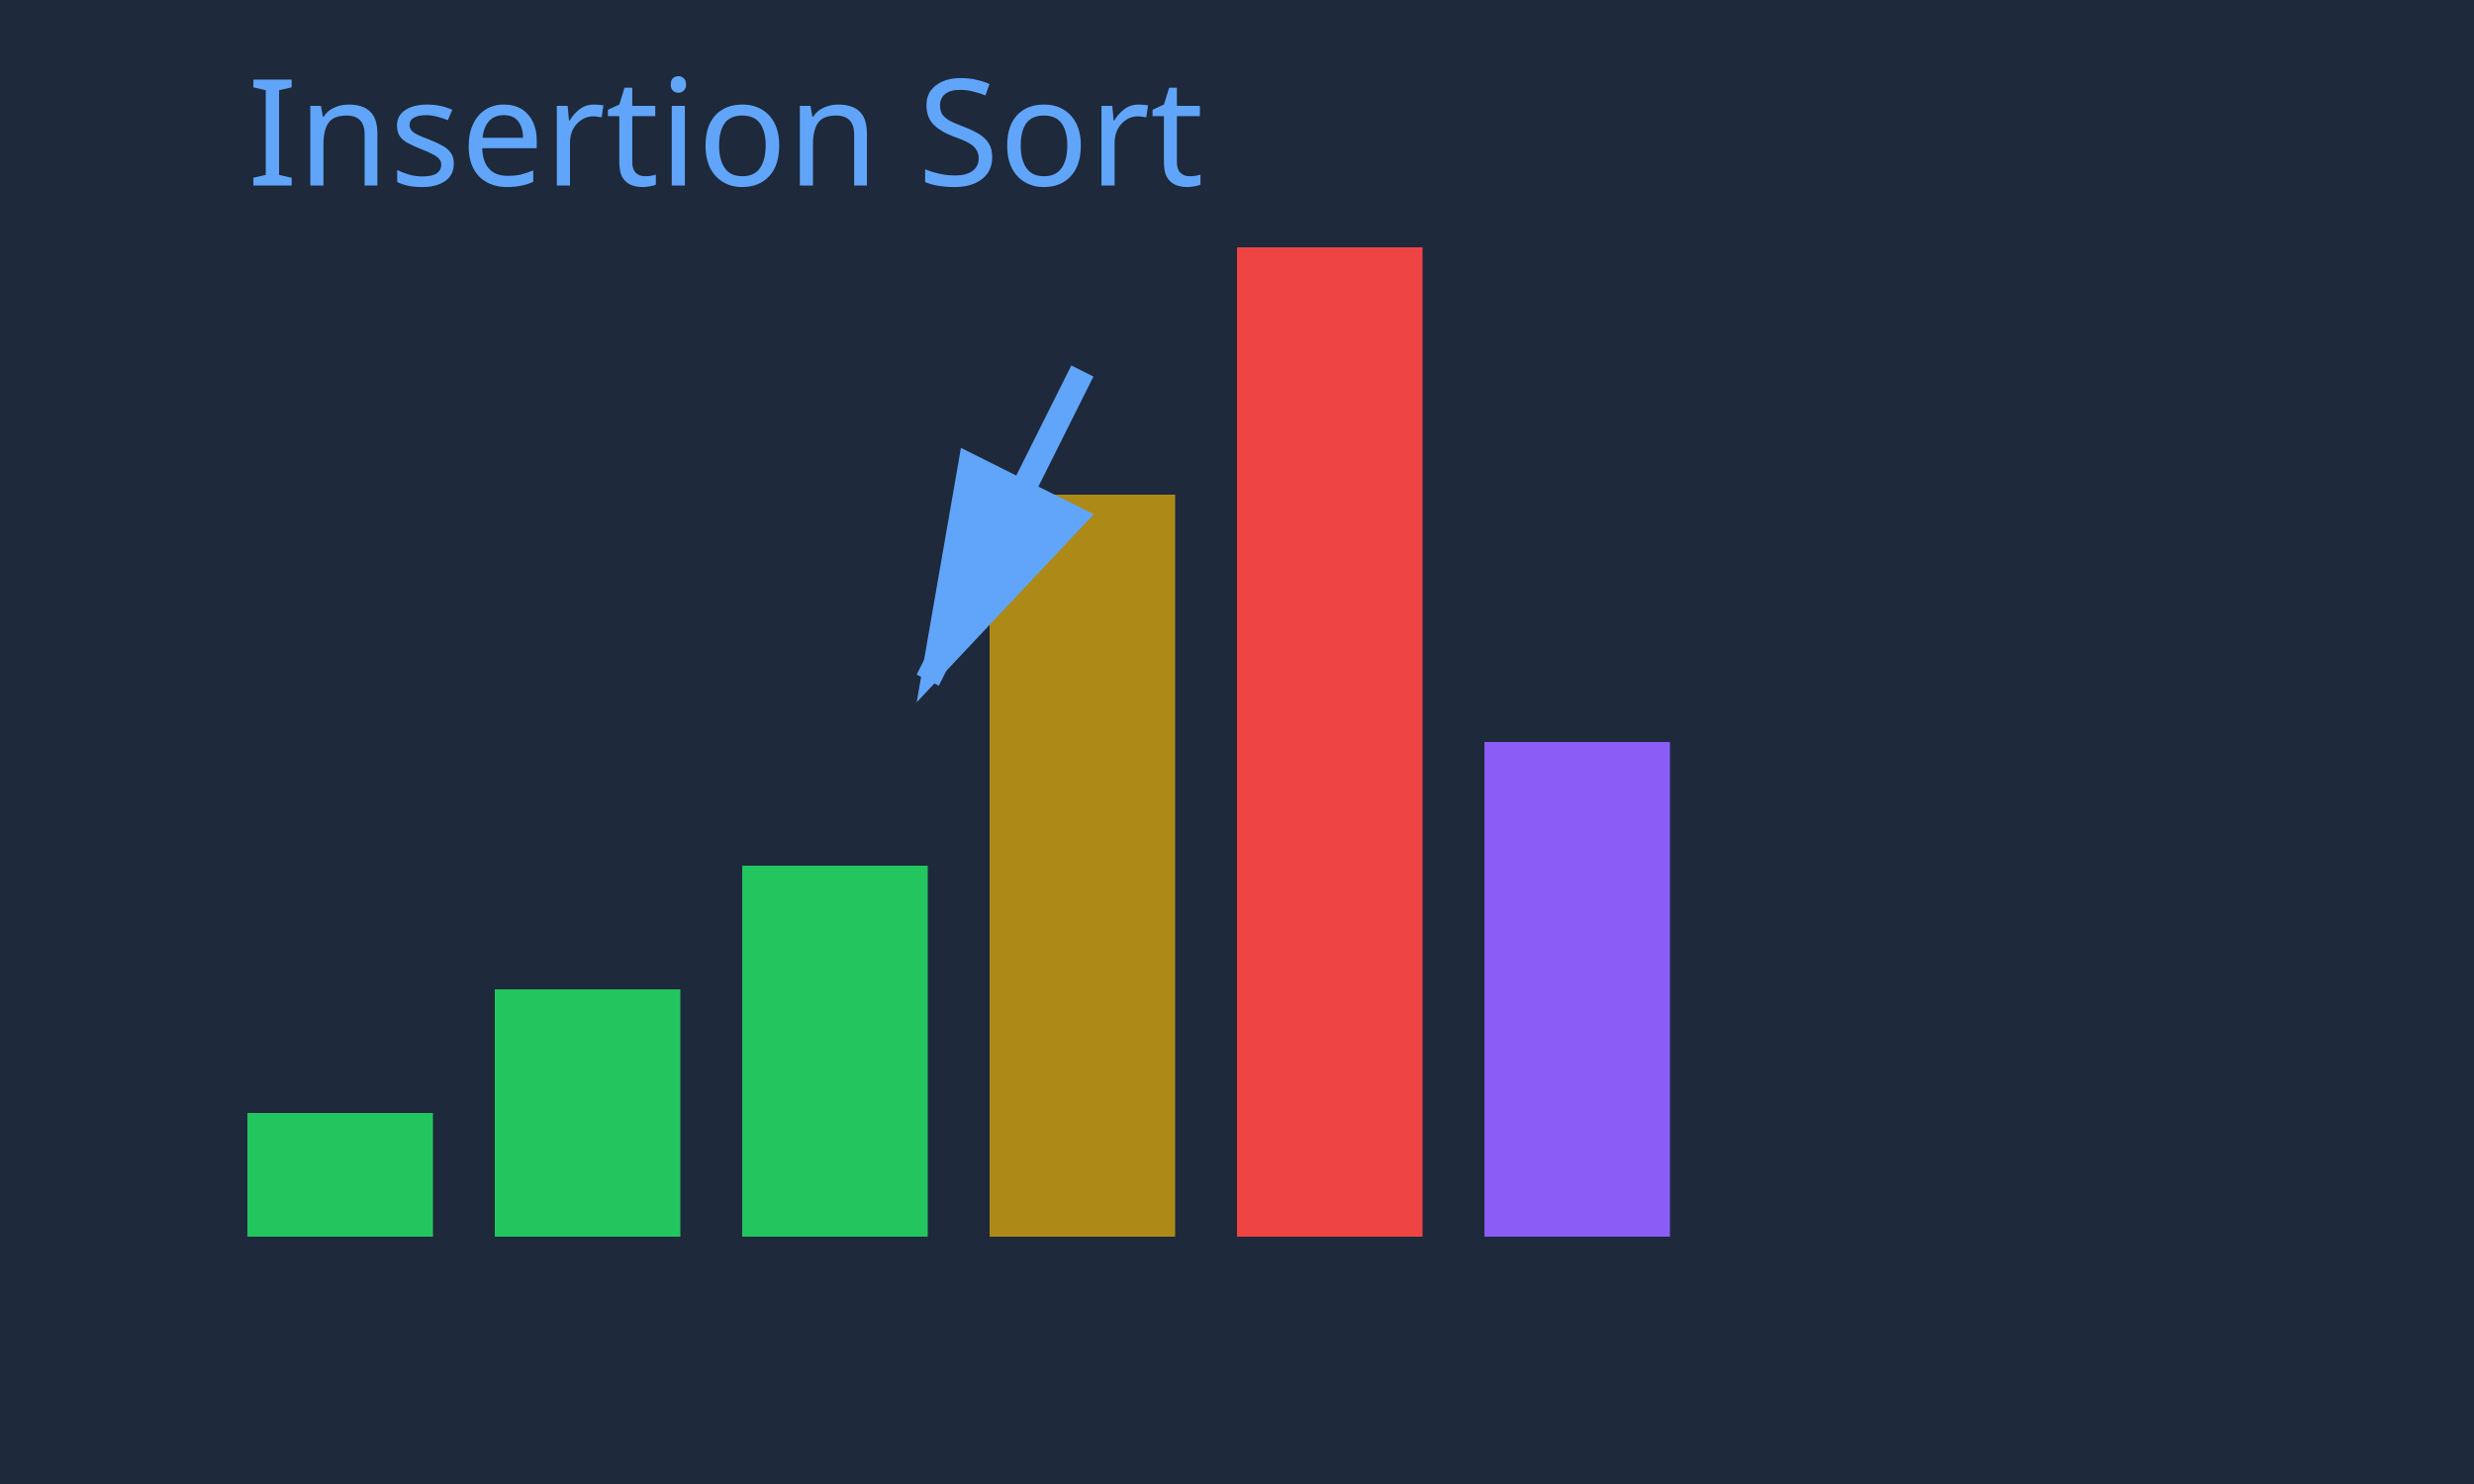
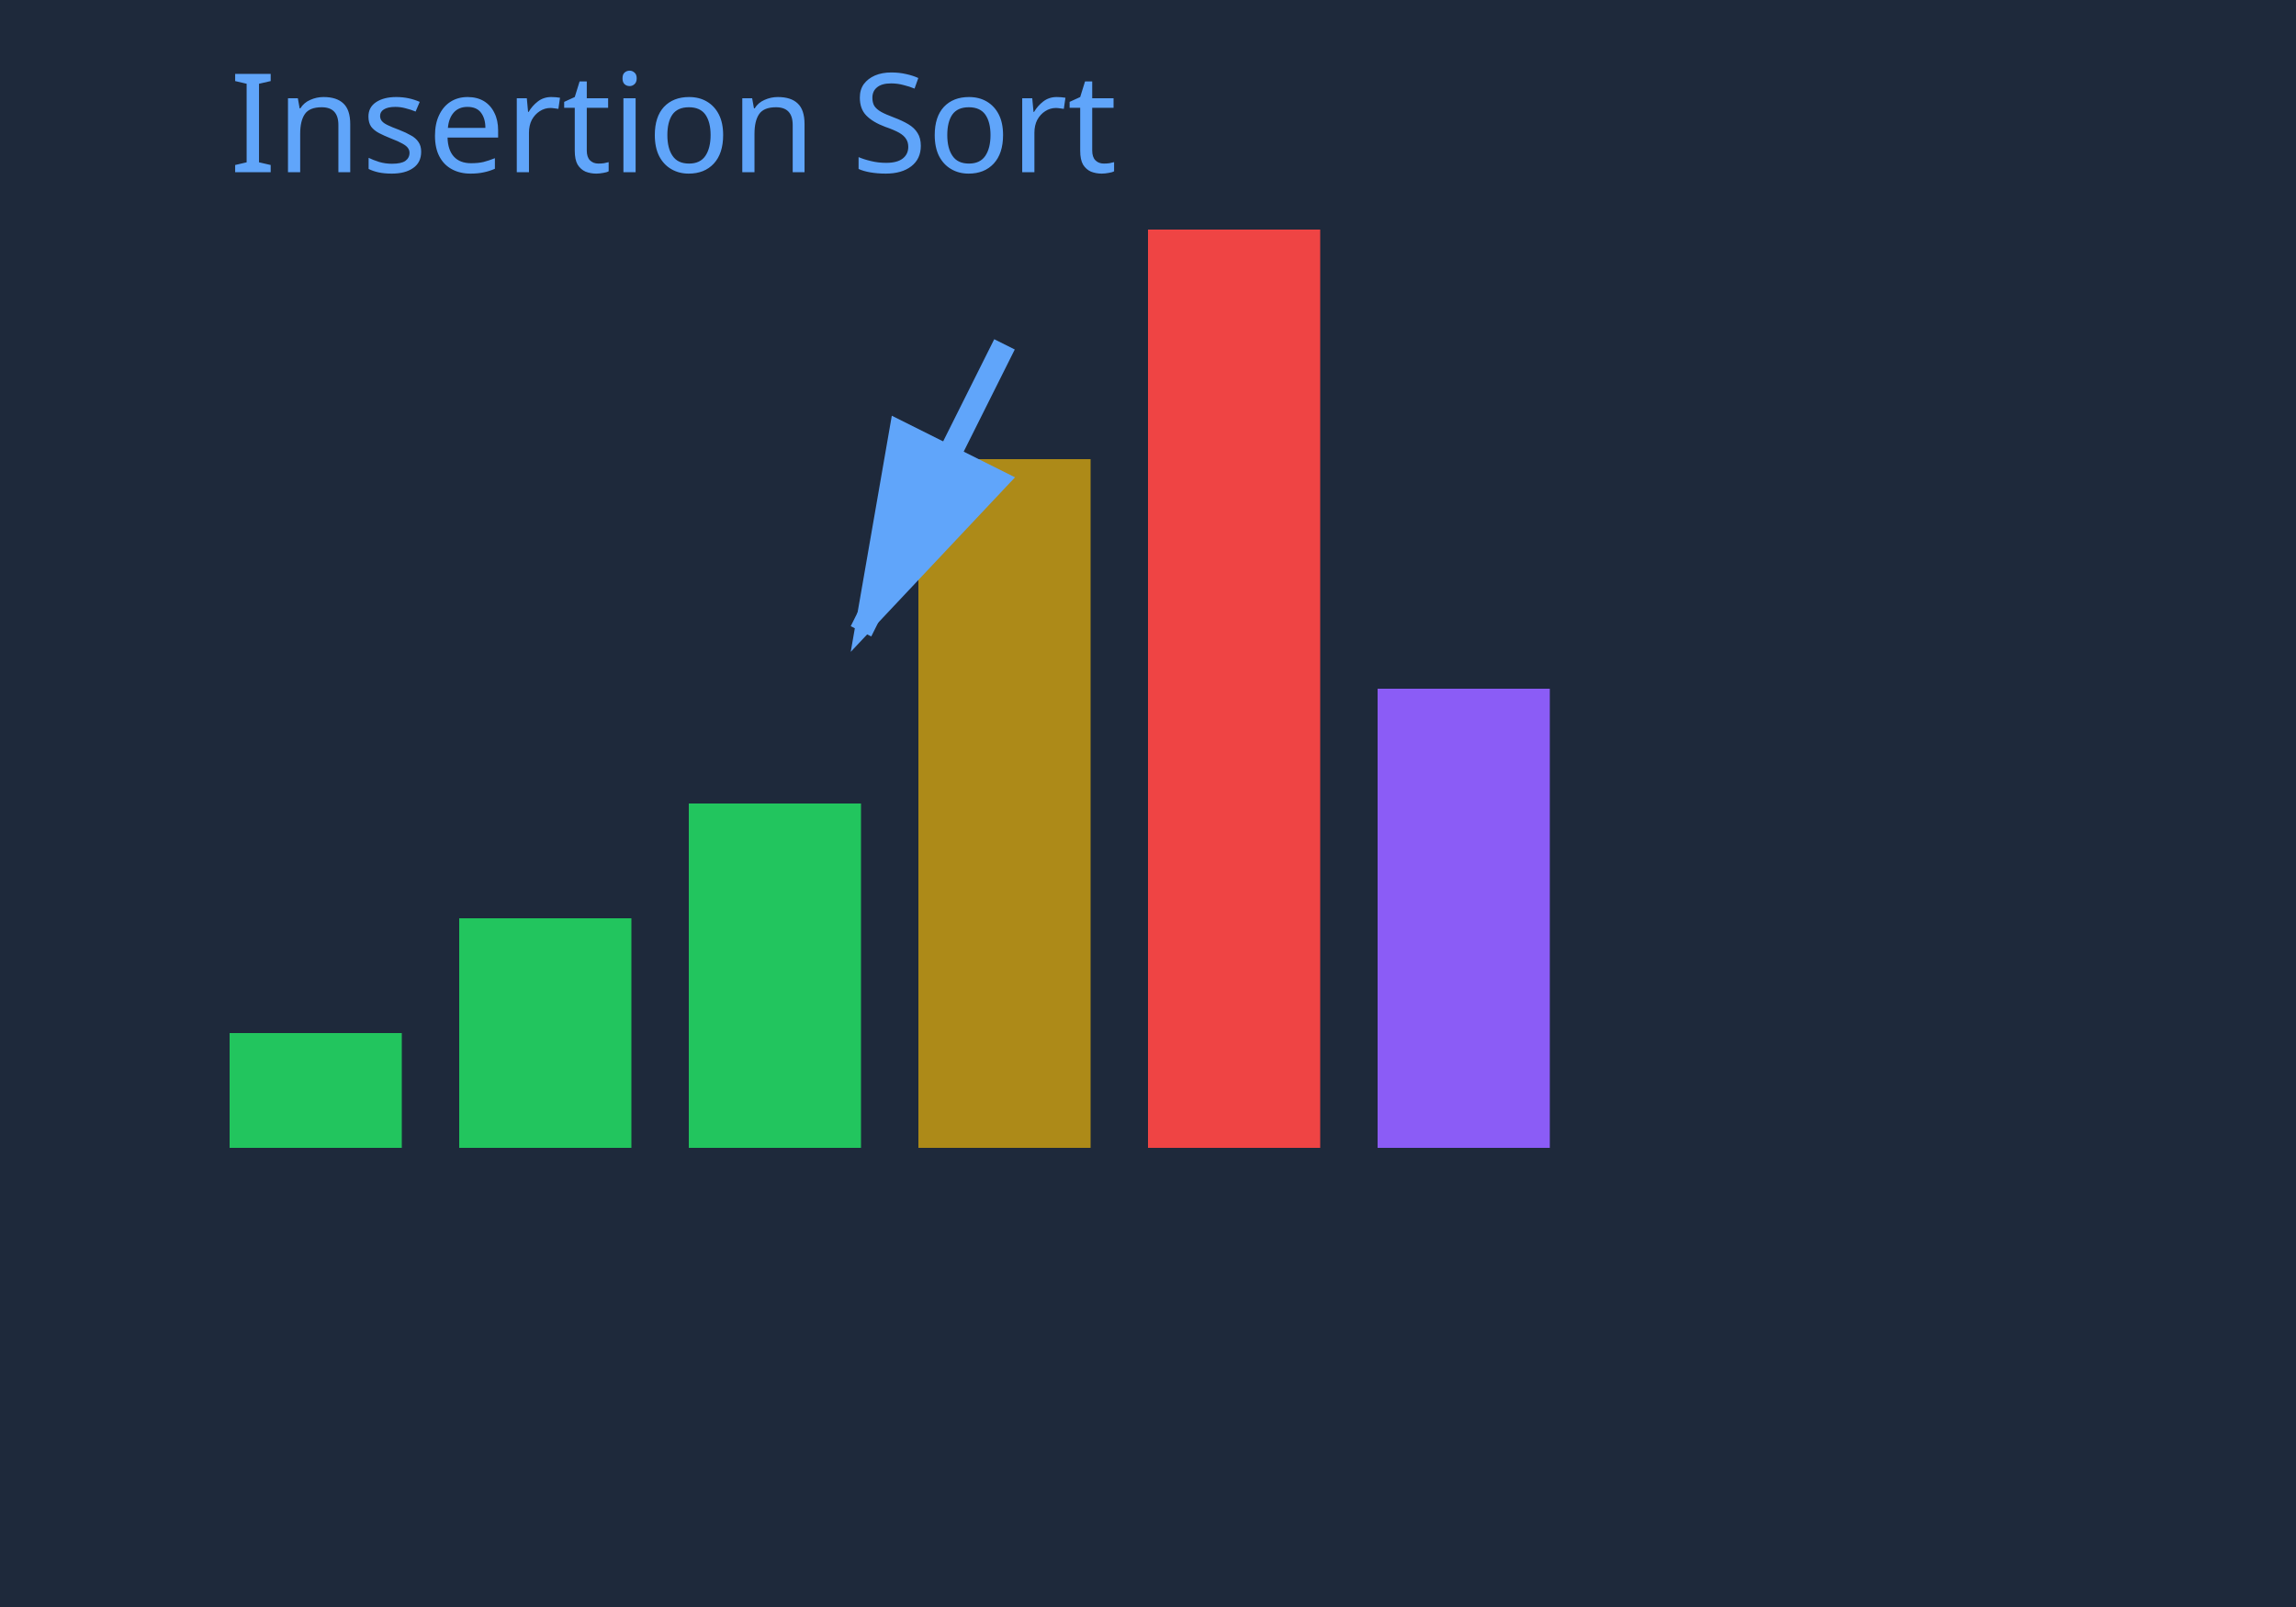
- <svg xmlns="http://www.w3.org/2000/svg" width="200" height="120">
-   <rect width="200" height="120" fill="#1e293b" />
+ <svg xmlns="http://www.w3.org/2000/svg" width="200" height="140">
+   <rect width="200" height="140" fill="#1e293b" />
  <g transform="translate(20,20)">
    <text x="0" y="-5" fill="#60a5fa" font-family="sans-serif" font-size="12">Insertion Sort</text>
    <rect x="0" y="70" width="15" height="10" fill="#22c55e" />
    <rect x="20" y="60" width="15" height="20" fill="#22c55e" />
    <rect x="40" y="50" width="15" height="30" fill="#22c55e" />
    <rect x="60" y="20" width="15" height="60" fill="#eab308" opacity="0.7">
      <animateTransform attributeName="transform" values="translate(0,0);translate(-20,30);translate(-40,20);translate(0,0)" dur="3s" repeatCount="indefinite" />
      <animate attributeName="opacity" values="0.7;1;0.7" dur="1.5s" repeatCount="indefinite" />
    </rect>
    <rect x="80" y="0" width="15" height="80" fill="#ef4444" />
    <rect x="100" y="40" width="15" height="40" fill="#8b5cf6" />
    <path d="M67.5 10 L55 35" stroke="#60a5fa" stroke-width="2" marker-end="url(#arrow)">
      <animate attributeName="opacity" values="0;1;0" dur="3s" repeatCount="indefinite" />
    </path>
    <defs>
      <marker id="arrow" markerWidth="10" markerHeight="10" refX="9" refY="3" orient="auto">
        <polygon points="0 0, 10 3, 0 6" fill="#60a5fa" />
      </marker>
    </defs>
  </g>
</svg>
